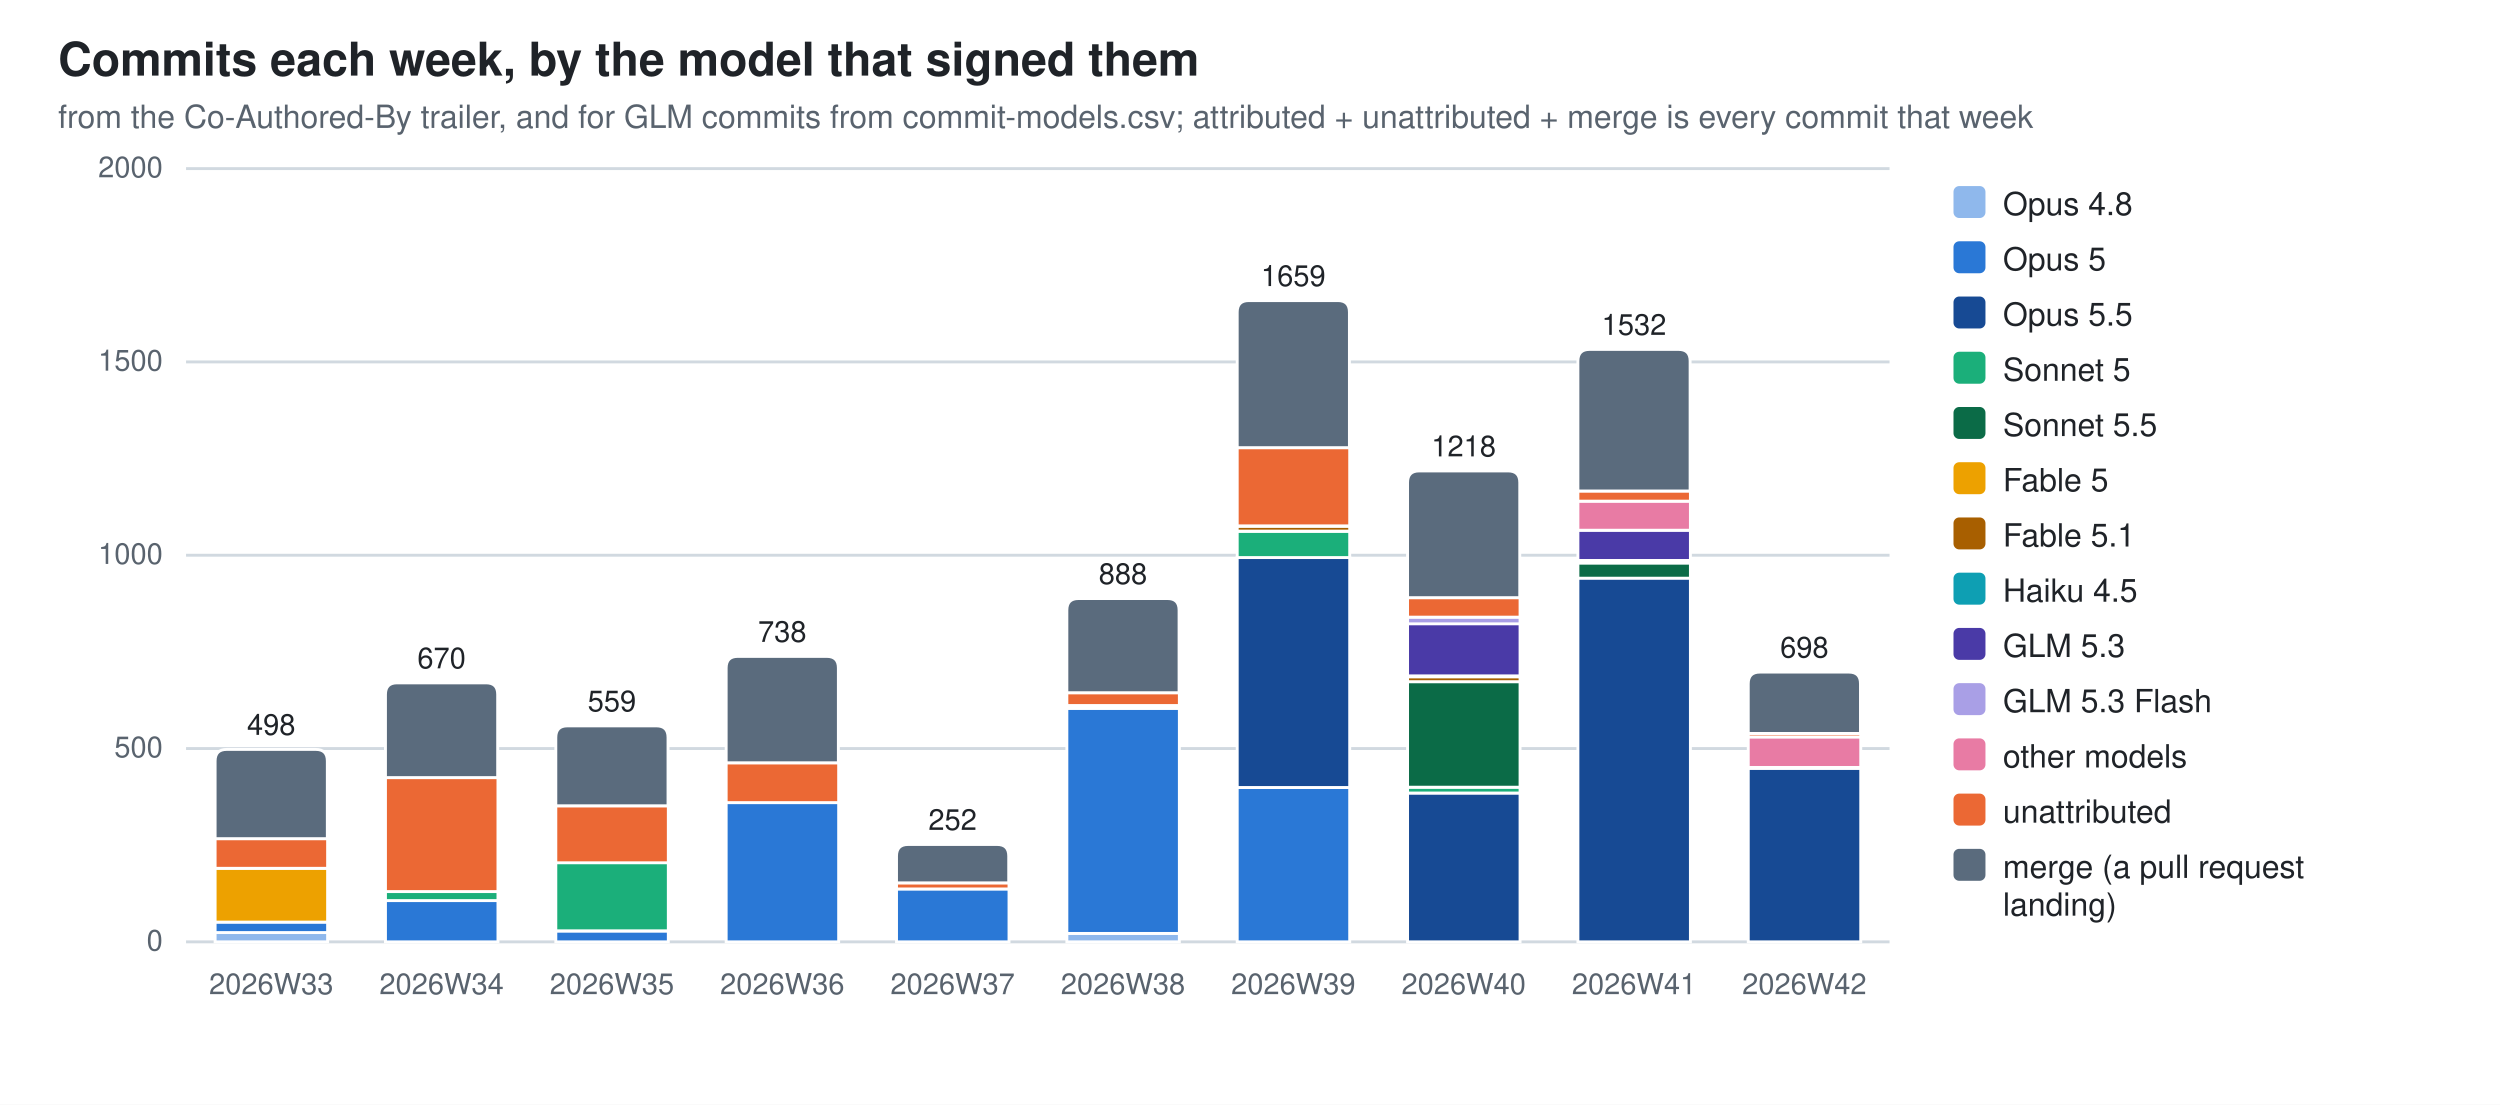
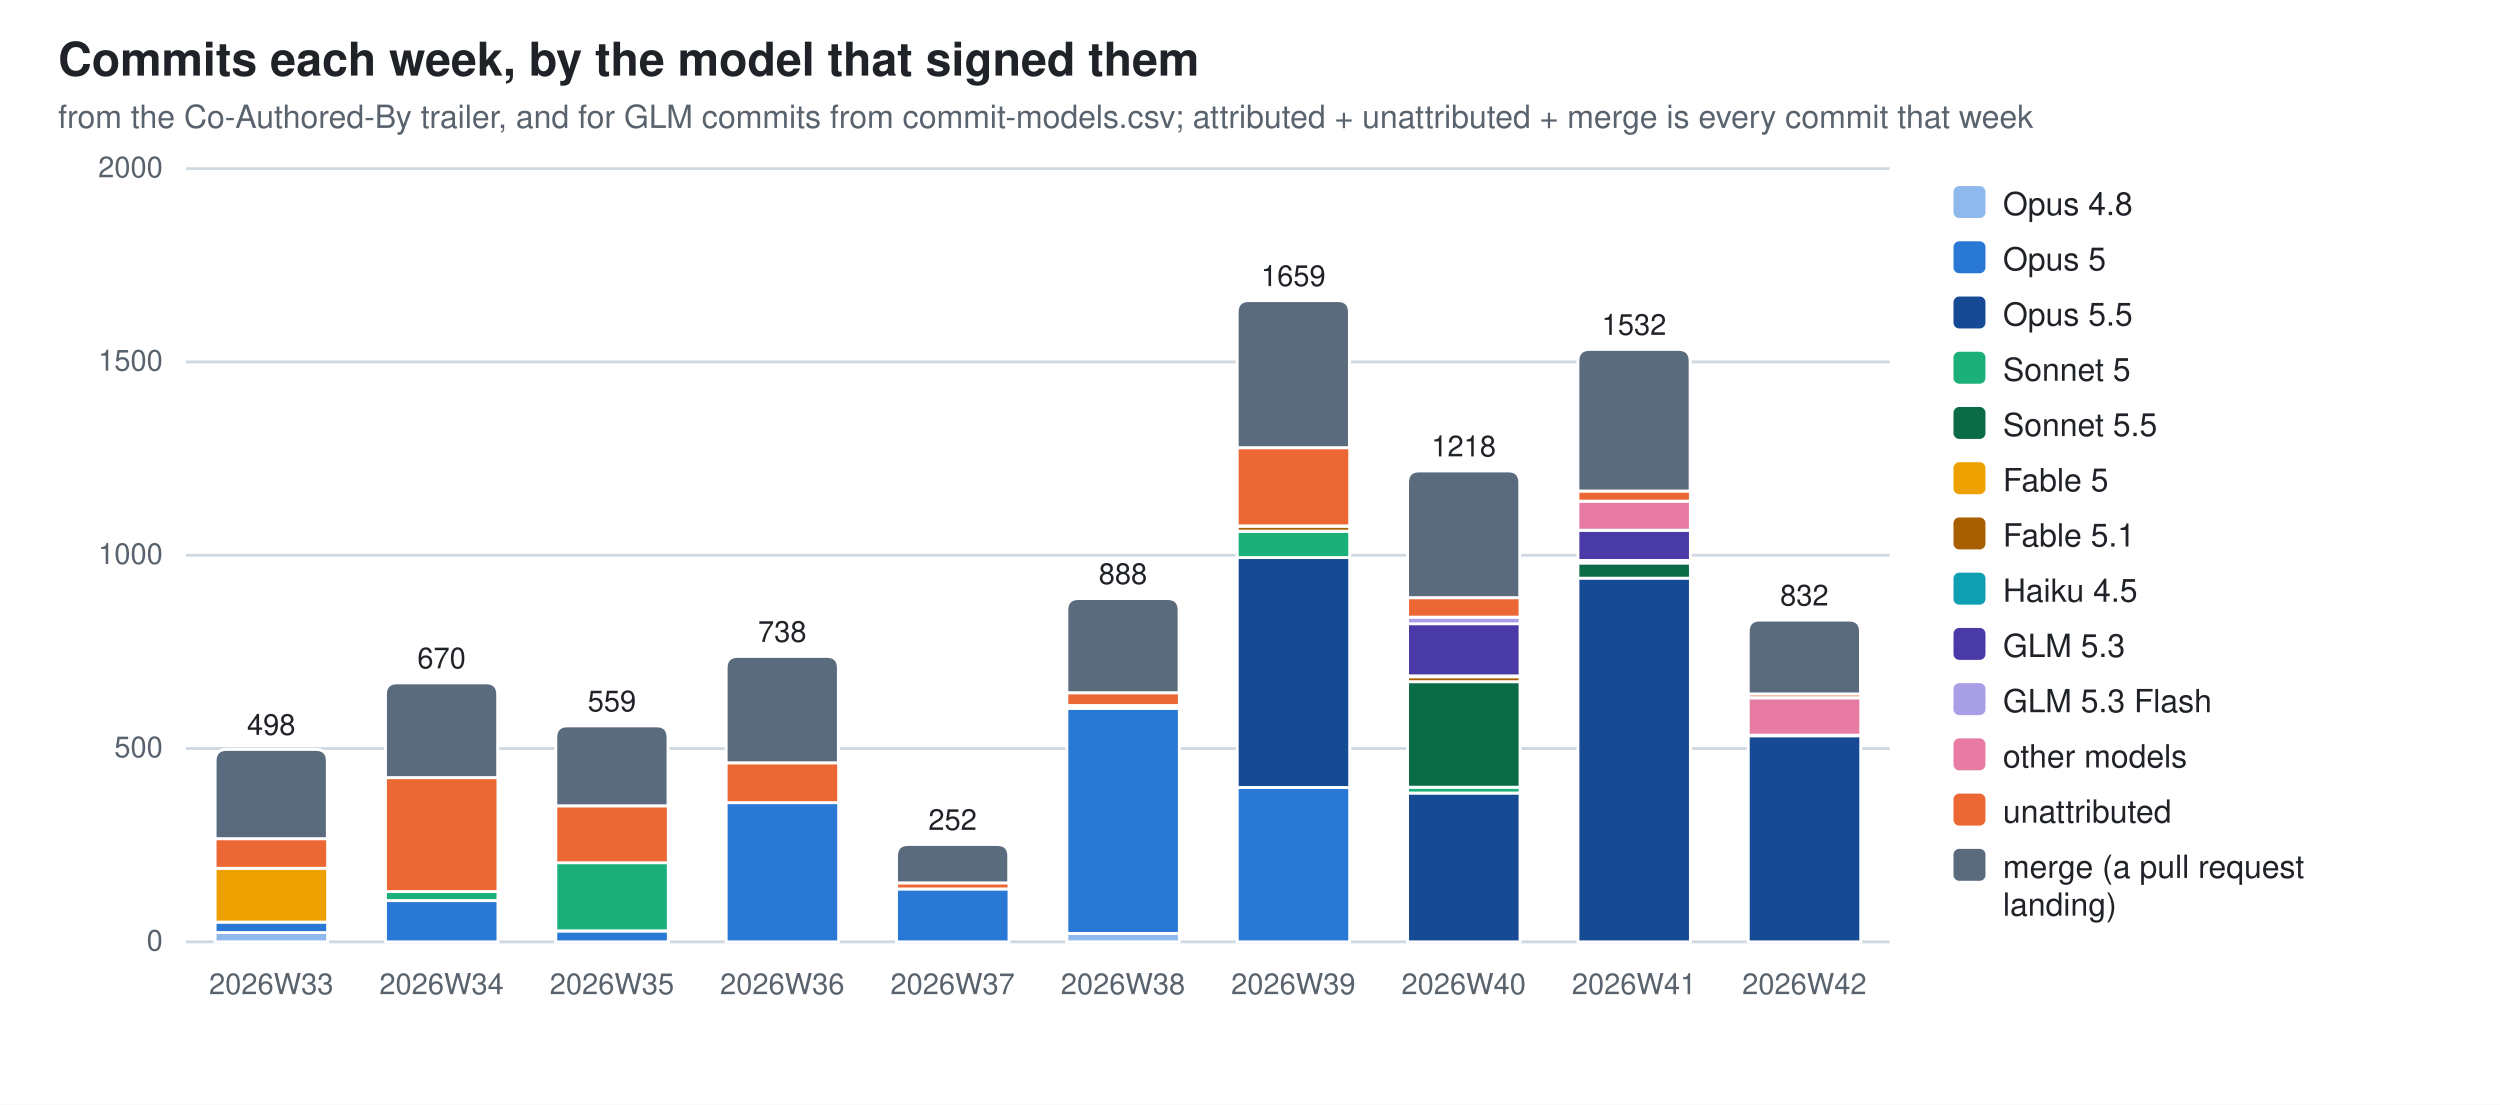
<svg xmlns="http://www.w3.org/2000/svg" width="860" height="380" viewBox="0 0 860 380" role="img" aria-label="Commits each week, by the model that signed them">
  <style>
  .bg{fill:#ffffff} .fg{fill:#1f2328} .mut{fill:#59636e} .grid{stroke:#d1d9e0}
  .seg{stroke:#ffffff;stroke-width:1}
  .val{paint-order:stroke;stroke:#ffffff;stroke-width:3px;stroke-linejoin:round}
  .c0{fill:#8fb8ec}  .c1{fill:#2a78d6}  .c2{fill:#174a94}  .c3{fill:#1baf7a}  .c4{fill:#0b6b47}  .c5{fill:#eda100}  .c6{fill:#a85f00}  .c7{fill:#0e9fb3}  .c8{fill:#4a3aa7}  .c9{fill:#a99fe6}  .c10{fill:#e87ba4}  .c11{fill:#eb6834}  .c12{fill:#5a6b7d}
  @media (prefers-color-scheme: dark){
    .bg{fill:#0d1117} .fg{fill:#e6edf3} .mut{fill:#9198a1} .grid{stroke:#30363d}
    .seg{stroke:#0d1117} .val{stroke:#0d1117} .c0{fill:#2c5ea8} .c1{fill:#3987e5} .c2{fill:#7db3f5} .c3{fill:#199e70} .c4{fill:#58d0a2} .c5{fill:#c98500} .c6{fill:#f2c75c} .c7{fill:#2bb5c9} .c8{fill:#9085e9} .c9{fill:#5848b8} .c10{fill:#d55181} .c11{fill:#d95926} .c12{fill:#94a5b7}}
  text{font-family:-apple-system,BlinkMacSystemFont,"Segoe UI",Helvetica,Arial,sans-serif}
</style>
  <rect class="bg" width="860" height="380" />
  <text class="fg" x="20" y="26" font-size="16" font-weight="600">Commits each week, by the model that signed them</text>
  <text class="mut" x="20" y="44" font-size="11">from the Co-Authored-By trailer, and for GLM commits from commit-models.csv; attributed + unattributed + merge is every commit that week</text>
  <line class="grid" x1="64" y1="324.0" x2="650.0" y2="324.0" stroke-width="1" />
  <text class="mut" x="56" y="327.0" font-size="10" text-anchor="end">0</text>
  <line class="grid" x1="64" y1="257.5" x2="650.0" y2="257.5" stroke-width="1" />
  <text class="mut" x="56" y="260.5" font-size="10" text-anchor="end">500</text>
  <line class="grid" x1="64" y1="191.0" x2="650.0" y2="191.0" stroke-width="1" />
  <text class="mut" x="56" y="194.0" font-size="10" text-anchor="end">1000</text>
  <line class="grid" x1="64" y1="124.5" x2="650.0" y2="124.5" stroke-width="1" />
  <text class="mut" x="56" y="127.5" font-size="10" text-anchor="end">1500</text>
  <line class="grid" x1="64" y1="58.0" x2="650.0" y2="58.0" stroke-width="1" />
  <text class="mut" x="56" y="61.0" font-size="10" text-anchor="end">2000</text>
  <rect class="seg c0" x="74.0" y="320.8" width="38.7" height="3.2" />
  <rect class="seg c1" x="74.0" y="317.2" width="38.7" height="3.6" />
  <rect class="seg c5" x="74.0" y="298.7" width="38.7" height="18.5" />
  <rect class="seg c11" x="74.0" y="288.5" width="38.7" height="10.2" />
  <path class="seg c12" d="M74.0,288.5 V261.8 Q74.0,257.8 78.0,257.8 H108.6 Q112.6,257.8 112.6,261.8 V288.5 Z" />
  <text class="mut" x="93.3" y="342" font-size="10" text-anchor="middle">2026W33</text>
  <text class="fg val" x="93.3" y="252.8" font-size="10" text-anchor="middle">498</text>
  <rect class="seg c1" x="132.6" y="309.8" width="38.7" height="14.2" />
  <rect class="seg c3" x="132.6" y="306.7" width="38.7" height="3.1" />
  <rect class="seg c11" x="132.6" y="267.5" width="38.7" height="39.2" />
  <path class="seg c12" d="M132.6,267.5 V238.9 Q132.6,234.9 136.6,234.9 H167.2 Q171.2,234.9 171.2,238.9 V267.5 Z" />
  <text class="mut" x="151.9" y="342" font-size="10" text-anchor="middle">2026W34</text>
  <text class="fg val" x="151.9" y="229.9" font-size="10" text-anchor="middle">670</text>
  <rect class="seg c1" x="191.2" y="320.3" width="38.7" height="3.7" />
  <rect class="seg c3" x="191.2" y="296.7" width="38.7" height="23.5" />
  <rect class="seg c11" x="191.2" y="277.2" width="38.7" height="19.6" />
  <path class="seg c12" d="M191.2,277.2 V253.7 Q191.2,249.7 195.2,249.7 H225.8 Q229.8,249.7 229.8,253.7 V277.2 Z" />
  <text class="mut" x="210.5" y="342" font-size="10" text-anchor="middle">2026W35</text>
  <text class="fg val" x="210.5" y="244.7" font-size="10" text-anchor="middle">559</text>
  <rect class="seg c1" x="249.8" y="276.1" width="38.7" height="47.9" />
  <rect class="seg c11" x="249.8" y="262.4" width="38.7" height="13.7" />
  <path class="seg c12" d="M249.8,262.4 V229.8 Q249.8,225.8 253.8,225.8 H284.4 Q288.4,225.8 288.4,229.8 V262.4 Z" />
  <text class="mut" x="269.1" y="342" font-size="10" text-anchor="middle">2026W36</text>
  <text class="fg val" x="269.1" y="220.8" font-size="10" text-anchor="middle">738</text>
  <rect class="seg c1" x="308.4" y="305.8" width="38.7" height="18.2" />
  <rect class="seg c11" x="308.4" y="303.7" width="38.7" height="2.1" />
  <path class="seg c12" d="M308.4,303.7 V294.5 Q308.4,290.5 312.4,290.5 H343.0 Q347.0,290.5 347.0,294.5 V303.7 Z" />
  <text class="mut" x="327.7" y="342" font-size="10" text-anchor="middle">2026W37</text>
  <text class="fg val" x="327.7" y="285.5" font-size="10" text-anchor="middle">252</text>
  <rect class="seg c0" x="367.0" y="321.1" width="38.7" height="2.9" />
  <rect class="seg c1" x="367.0" y="243.7" width="38.7" height="77.4" />
  <rect class="seg c6" x="367.0" y="242.7" width="38.7" height="0.9" />
  <rect class="seg c11" x="367.0" y="238.3" width="38.7" height="4.4" />
  <path class="seg c12" d="M367.0,238.3 V209.9 Q367.0,205.9 371.0,205.9 H401.6 Q405.6,205.9 405.6,209.9 V238.3 Z" />
  <text class="mut" x="386.3" y="342" font-size="10" text-anchor="middle">2026W38</text>
  <text class="fg val" x="386.3" y="200.9" font-size="10" text-anchor="middle">888</text>
  <rect class="seg c1" x="425.6" y="270.9" width="38.7" height="53.1" />
  <rect class="seg c2" x="425.6" y="191.8" width="38.7" height="79.1" />
  <rect class="seg c3" x="425.6" y="182.8" width="38.7" height="9.0" />
  <rect class="seg c6" x="425.6" y="181.0" width="38.7" height="1.7" />
  <rect class="seg c10" x="425.6" y="180.9" width="38.7" height="0.1" />
  <rect class="seg c11" x="425.6" y="154.0" width="38.7" height="26.9" />
  <path class="seg c12" d="M425.6,154.0 V107.4 Q425.6,103.4 429.6,103.4 H460.2 Q464.2,103.4 464.2,107.4 V154.0 Z" />
  <text class="mut" x="444.9" y="342" font-size="10" text-anchor="middle">2026W39</text>
  <text class="fg val" x="444.9" y="98.4" font-size="10" text-anchor="middle">1659</text>
  <rect class="seg c2" x="484.2" y="272.8" width="38.7" height="51.2" />
  <rect class="seg c3" x="484.2" y="270.8" width="38.7" height="2.0" />
  <rect class="seg c4" x="484.2" y="234.5" width="38.7" height="36.3" />
  <rect class="seg c6" x="484.2" y="232.8" width="38.7" height="1.7" />
  <rect class="seg c7" x="484.2" y="232.5" width="38.7" height="0.3" />
  <rect class="seg c8" x="484.2" y="214.5" width="38.7" height="18.0" />
  <rect class="seg c9" x="484.2" y="212.3" width="38.7" height="2.3" />
  <rect class="seg c11" x="484.2" y="205.6" width="38.7" height="6.7" />
  <path class="seg c12" d="M484.2,205.6 V166.0 Q484.2,162.0 488.2,162.0 H518.8 Q522.8,162.0 522.8,166.0 V205.6 Z" />
  <text class="mut" x="503.5" y="342" font-size="10" text-anchor="middle">2026W40</text>
  <text class="fg val" x="503.5" y="157.0" font-size="10" text-anchor="middle">1218</text>
  <rect class="seg c2" x="542.8" y="198.8" width="38.7" height="125.2" />
  <rect class="seg c4" x="542.8" y="193.7" width="38.7" height="5.2" />
  <rect class="seg c6" x="542.8" y="192.7" width="38.7" height="0.9" />
  <rect class="seg c8" x="542.8" y="182.4" width="38.7" height="10.4" />
  <rect class="seg c10" x="542.8" y="172.4" width="38.7" height="10.0" />
  <rect class="seg c11" x="542.8" y="168.9" width="38.7" height="3.5" />
  <path class="seg c12" d="M542.8,168.9 V124.2 Q542.8,120.2 546.8,120.2 H577.4 Q581.4,120.2 581.4,124.2 V168.9 Z" />
  <text class="mut" x="562.1" y="342" font-size="10" text-anchor="middle">2026W41</text>
  <text class="fg val" x="562.1" y="115.2" font-size="10" text-anchor="middle">1532</text>
-   <rect class="seg c2" x="601.4" y="264.3" width="38.7" height="59.7" />
-   <rect class="seg c6" x="601.4" y="264.0" width="38.7" height="0.3" />
-   <rect class="seg c10" x="601.4" y="253.5" width="38.7" height="10.5" />
-   <rect class="seg c11" x="601.4" y="252.3" width="38.7" height="1.2" />
-   <path class="seg c12" d="M601.4,252.3 V235.2 Q601.4,231.2 605.4,231.2 H636.0 Q640.0,231.2 640.0,235.2 V252.3 Z" />
+   <rect class="seg c2" x="601.4" y="253.1" width="38.7" height="70.9" />
+   <rect class="seg c6" x="601.4" y="252.8" width="38.7" height="0.3" />
+   <rect class="seg c10" x="601.4" y="240.1" width="38.7" height="12.8" />
+   <rect class="seg c11" x="601.4" y="238.7" width="38.7" height="1.3" />
+   <path class="seg c12" d="M601.4,238.7 V217.3 Q601.4,213.3 605.4,213.3 H636.0 Q640.0,213.3 640.0,217.3 V238.7 Z" />
  <text class="mut" x="620.7" y="342" font-size="10" text-anchor="middle">2026W42</text>
-   <text class="fg val" x="620.7" y="226.2" font-size="10" text-anchor="middle">698</text>
+   <text class="fg val" x="620.7" y="208.3" font-size="10" text-anchor="middle">832</text>
  <rect class="c0" x="672" y="64" width="11" height="11" rx="2" />
  <text class="fg" y="74" font-size="11">
    <tspan x="689" dy="0">Opus 4.8</tspan>
  </text>
  <rect class="c1" x="672" y="83" width="11" height="11" rx="2" />
  <text class="fg" y="93" font-size="11">
    <tspan x="689" dy="0">Opus 5</tspan>
  </text>
  <rect class="c2" x="672" y="102" width="11" height="11" rx="2" />
  <text class="fg" y="112" font-size="11">
    <tspan x="689" dy="0">Opus 5.5</tspan>
  </text>
  <rect class="c3" x="672" y="121" width="11" height="11" rx="2" />
  <text class="fg" y="131" font-size="11">
    <tspan x="689" dy="0">Sonnet 5</tspan>
  </text>
  <rect class="c4" x="672" y="140" width="11" height="11" rx="2" />
  <text class="fg" y="150" font-size="11">
    <tspan x="689" dy="0">Sonnet 5.5</tspan>
  </text>
  <rect class="c5" x="672" y="159" width="11" height="11" rx="2" />
  <text class="fg" y="169" font-size="11">
    <tspan x="689" dy="0">Fable 5</tspan>
  </text>
  <rect class="c6" x="672" y="178" width="11" height="11" rx="2" />
  <text class="fg" y="188" font-size="11">
    <tspan x="689" dy="0">Fable 5.1</tspan>
  </text>
  <rect class="c7" x="672" y="197" width="11" height="11" rx="2" />
  <text class="fg" y="207" font-size="11">
    <tspan x="689" dy="0">Haiku 4.5</tspan>
  </text>
  <rect class="c8" x="672" y="216" width="11" height="11" rx="2" />
  <text class="fg" y="226" font-size="11">
    <tspan x="689" dy="0">GLM 5.3</tspan>
  </text>
  <rect class="c9" x="672" y="235" width="11" height="11" rx="2" />
  <text class="fg" y="245" font-size="11">
    <tspan x="689" dy="0">GLM 5.3 Flash</tspan>
  </text>
  <rect class="c10" x="672" y="254" width="11" height="11" rx="2" />
  <text class="fg" y="264" font-size="11">
    <tspan x="689" dy="0">other models</tspan>
  </text>
  <rect class="c11" x="672" y="273" width="11" height="11" rx="2" />
  <text class="fg" y="283" font-size="11">
    <tspan x="689" dy="0">unattributed</tspan>
  </text>
  <rect class="c12" x="672" y="292" width="11" height="11" rx="2" />
  <text class="fg" y="302" font-size="11">
    <tspan x="689" dy="0">merge (a pull request</tspan>
    <tspan x="689" dy="13">landing)</tspan>
  </text>
</svg>
